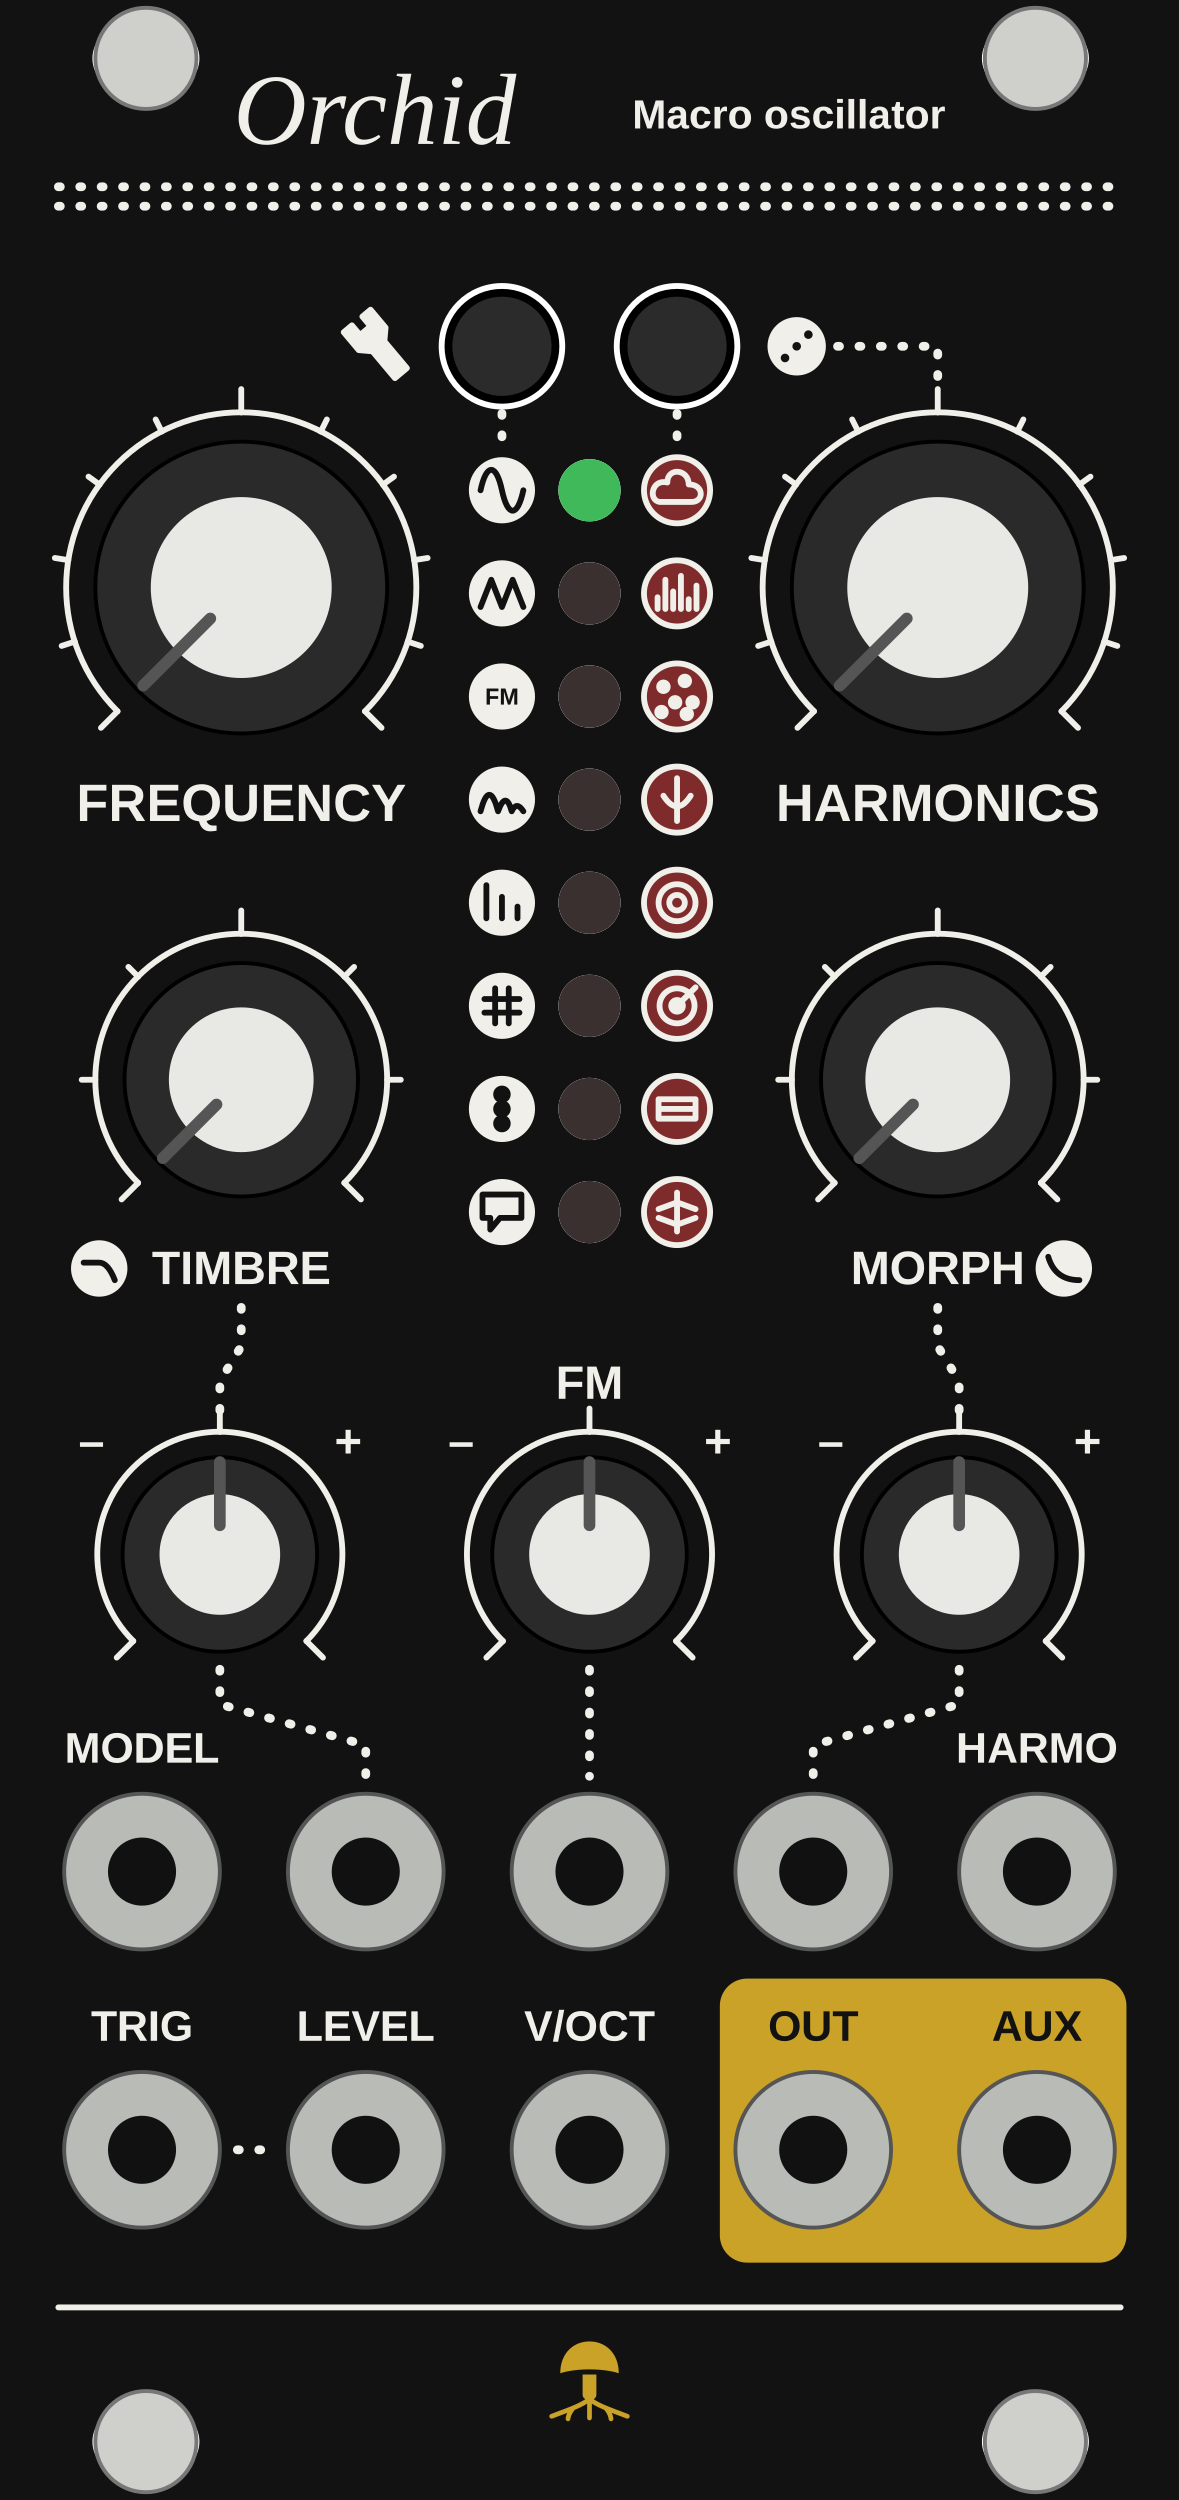
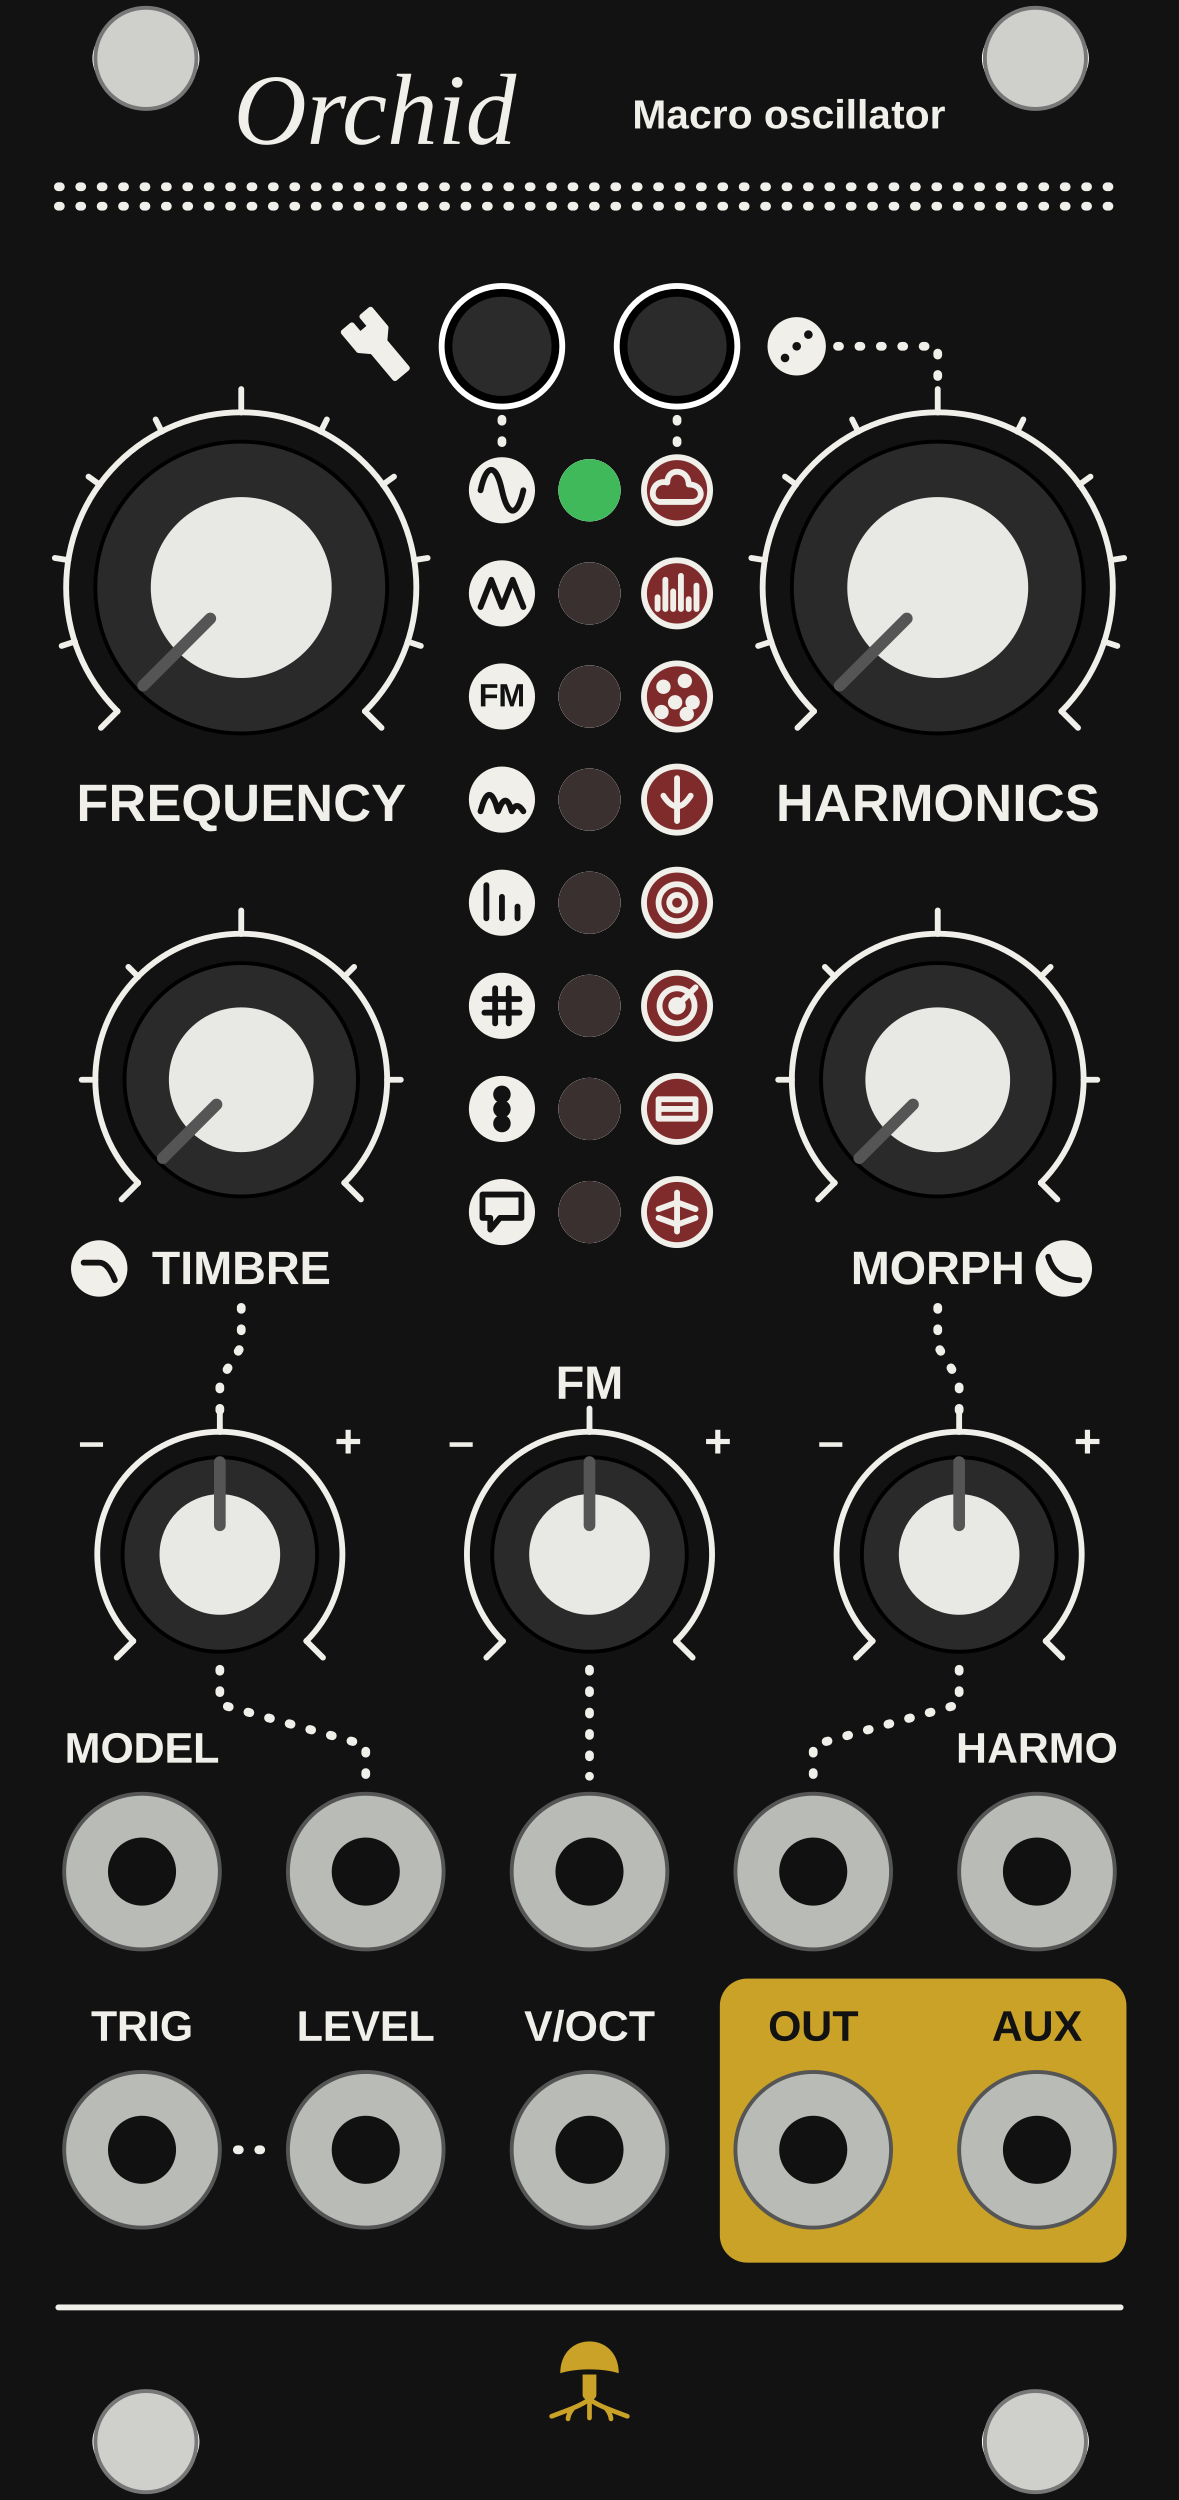
<svg xmlns="http://www.w3.org/2000/svg" width="60.6mm" height="128.5mm" viewBox="0 0 60.6 128.5">
  <style>text{font-family:Arial, Helvetica, sans-serif;font-weight:bold;fill:#f0efe9} .serif{font-family:Georgia, Times New Roman, serif;font-style:italic;font-weight:normal} .silk{stroke:#f0efe9;fill:none;stroke-linecap:round;stroke-linejoin:round} .dots{stroke-dasharray:0.1 1.0;stroke-width:0.45} .copper{fill:#c9a227} .cu-text{fill:#121212} .hole{fill:#ffffff;stroke:none}</style>
  <rect x="0" y="0" width="60.6" height="128.5" fill="#121212" />
  <g id="tint">
    <circle cx="34.80" cy="25.20" r="1.70" fill="#d94040" opacity="0.55" />
    <circle cx="34.80" cy="30.50" r="1.70" fill="#d94040" opacity="0.55" />
    <circle cx="34.80" cy="35.80" r="1.70" fill="#d94040" opacity="0.55" />
    <circle cx="34.80" cy="41.10" r="1.70" fill="#d94040" opacity="0.55" />
    <circle cx="34.80" cy="46.40" r="1.70" fill="#d94040" opacity="0.55" />
    <circle cx="34.80" cy="51.70" r="1.70" fill="#d94040" opacity="0.55" />
    <circle cx="34.80" cy="57.00" r="1.70" fill="#d94040" opacity="0.55" />
    <circle cx="34.80" cy="62.30" r="1.70" fill="#d94040" opacity="0.55" />
  </g>
  <g id="silk">
    <text x="12.00" y="7.40" font-size="5.2" text-anchor="start" class="serif">Orchid</text>
    <text x="48.60" y="6.60" font-size="2.1" text-anchor="end">Macro oscillator</text>
    <line x1="3" y1="9.6" x2="57.6" y2="9.6" class="silk dots" />
    <line x1="3" y1="10.6" x2="57.6" y2="10.6" class="silk dots" />
    <path d="M 28.797 121.986 L 28.802 121.837 L 28.816 121.693 L 28.840 121.556 L 28.872 121.425 L 28.913 121.301 L 28.963 121.184 L 29.020 121.074 L 29.084 120.971 L 29.155 120.875 L 29.233 120.787 L 29.318 120.706 L 29.408 120.633 L 29.504 120.568 L 29.605 120.511 L 29.711 120.463 L 29.821 120.422 L 29.936 120.391 L 30.054 120.368 L 30.175 120.355 L 30.300 120.350 L 30.425 120.355 L 30.546 120.368 L 30.665 120.391 L 30.779 120.422 L 30.889 120.463 L 30.995 120.511 L 31.096 120.568 L 31.192 120.633 L 31.282 120.706 L 31.367 120.787 L 31.445 120.875 L 31.516 120.971 L 31.581 121.074 L 31.637 121.184 L 31.687 121.301 L 31.728 121.425 L 31.760 121.556 L 31.784 121.693 L 31.799 121.837 L 31.803 121.986 L 31.680 121.948 L 31.547 121.914 L 31.408 121.885 L 31.262 121.859 L 31.110 121.837 L 30.953 121.819 L 30.793 121.805 L 30.630 121.795 L 30.466 121.789 L 30.300 121.787 L 30.134 121.789 L 29.970 121.795 L 29.807 121.805 L 29.647 121.819 L 29.490 121.837 L 29.338 121.859 L 29.192 121.885 L 29.053 121.914 L 28.921 121.948 L 28.797 121.986 Z M 29.946 122.052 L 30.654 122.052 L 30.654 123.091 L 30.652 123.117 L 30.649 123.142 L 30.642 123.165 L 30.634 123.187 L 30.623 123.208 L 30.611 123.228 L 30.596 123.247 L 30.580 123.264 L 30.562 123.281 L 30.543 123.296 L 30.523 123.310 L 30.501 123.324 L 30.478 123.336 L 30.454 123.348 L 30.430 123.359 L 30.405 123.369 L 30.379 123.378 L 30.353 123.386 L 30.326 123.394 L 30.300 123.401 L 30.273 123.394 L 30.247 123.386 L 30.221 123.378 L 30.195 123.369 L 30.170 123.359 L 30.146 123.348 L 30.122 123.336 L 30.099 123.324 L 30.077 123.310 L 30.057 123.296 L 30.038 123.281 L 30.020 123.264 L 30.004 123.247 L 29.989 123.228 L 29.977 123.208 L 29.966 123.187 L 29.958 123.165 L 29.951 123.142 L 29.948 123.117 L 29.946 123.091 L 29.946 122.052 Z M 30.269 123.195 L 30.316 123.192 L 30.361 123.207 L 30.397 123.239 L 30.418 123.281 L 30.421 123.329 L 30.405 123.374 L 30.374 123.409 L 30.303 123.463 L 30.227 123.516 L 30.148 123.567 L 30.065 123.616 L 29.979 123.664 L 29.890 123.710 L 29.798 123.754 L 29.703 123.798 L 29.606 123.841 L 29.507 123.883 L 29.405 123.925 L 29.300 123.967 L 29.194 124.008 L 29.085 124.050 L 28.975 124.092 L 28.863 124.134 L 28.749 124.177 L 28.634 124.220 L 28.517 124.265 L 28.398 124.310 L 28.352 124.319 L 28.305 124.308 L 28.266 124.281 L 28.241 124.241 L 28.233 124.194 L 28.243 124.148 L 28.271 124.109 L 28.311 124.084 L 28.430 124.038 L 28.547 123.993 L 28.663 123.949 L 28.777 123.906 L 28.889 123.864 L 28.999 123.823 L 29.106 123.781 L 29.211 123.741 L 29.314 123.700 L 29.413 123.659 L 29.510 123.618 L 29.603 123.577 L 29.694 123.535 L 29.781 123.492 L 29.864 123.449 L 29.944 123.405 L 30.020 123.360 L 30.092 123.314 L 30.160 123.266 L 30.226 123.216 L 30.269 123.195 Z M 30.195 123.374 L 30.180 123.329 L 30.183 123.281 L 30.203 123.239 L 30.239 123.207 L 30.284 123.192 L 30.331 123.195 L 30.374 123.216 L 30.440 123.266 L 30.508 123.314 L 30.580 123.360 L 30.656 123.405 L 30.736 123.449 L 30.819 123.492 L 30.906 123.535 L 30.997 123.577 L 31.090 123.618 L 31.187 123.659 L 31.287 123.700 L 31.389 123.741 L 31.494 123.781 L 31.601 123.823 L 31.711 123.864 L 31.823 123.906 L 31.937 123.949 L 32.053 123.993 L 32.170 124.038 L 32.289 124.084 L 32.329 124.109 L 32.357 124.148 L 32.367 124.194 L 32.359 124.241 L 32.334 124.281 L 32.295 124.308 L 32.248 124.319 L 32.202 124.310 L 32.083 124.265 L 31.966 124.220 L 31.851 124.177 L 31.737 124.134 L 31.625 124.092 L 31.515 124.050 L 31.406 124.008 L 31.300 123.967 L 31.195 123.925 L 31.093 123.883 L 30.994 123.841 L 30.896 123.798 L 30.802 123.754 L 30.710 123.710 L 30.621 123.664 L 30.535 123.616 L 30.453 123.567 L 30.373 123.516 L 30.297 123.463 L 30.226 123.409 L 30.195 123.374 Z M 30.188 123.266 L 30.214 123.227 L 30.253 123.200 L 30.300 123.191 L 30.346 123.200 L 30.386 123.227 L 30.412 123.266 L 30.422 123.313 L 30.422 124.285 L 30.412 124.332 L 30.386 124.371 L 30.346 124.398 L 30.300 124.407 L 30.253 124.398 L 30.214 124.371 L 30.188 124.332 L 30.178 124.285 L 30.178 123.313 L 30.188 123.266 Z M 29.400 123.671 L 29.445 123.656 L 29.493 123.660 L 29.535 123.681 L 29.566 123.717 L 29.581 123.762 L 29.577 123.810 L 29.555 123.852 L 29.530 123.884 L 29.508 123.914 L 29.486 123.943 L 29.467 123.971 L 29.449 123.998 L 29.432 124.024 L 29.417 124.049 L 29.403 124.074 L 29.391 124.098 L 29.379 124.121 L 29.369 124.144 L 29.360 124.167 L 29.352 124.189 L 29.344 124.211 L 29.337 124.233 L 29.332 124.255 L 29.327 124.277 L 29.322 124.299 L 29.318 124.322 L 29.315 124.346 L 29.299 124.391 L 29.268 124.427 L 29.225 124.447 L 29.178 124.450 L 29.133 124.434 L 29.098 124.403 L 29.077 124.360 L 29.074 124.313 L 29.078 124.285 L 29.083 124.255 L 29.089 124.226 L 29.096 124.196 L 29.104 124.167 L 29.112 124.137 L 29.122 124.108 L 29.133 124.078 L 29.146 124.048 L 29.159 124.018 L 29.174 123.988 L 29.190 123.958 L 29.207 123.927 L 29.225 123.897 L 29.245 123.865 L 29.266 123.834 L 29.289 123.801 L 29.312 123.769 L 29.338 123.735 L 29.364 123.702 L 29.400 123.671 Z M 31.023 123.810 L 31.019 123.762 L 31.034 123.717 L 31.065 123.681 L 31.107 123.660 L 31.154 123.656 L 31.200 123.671 L 31.236 123.702 L 31.262 123.735 L 31.288 123.769 L 31.311 123.801 L 31.334 123.834 L 31.355 123.865 L 31.375 123.897 L 31.393 123.927 L 31.410 123.958 L 31.426 123.988 L 31.441 124.018 L 31.454 124.048 L 31.467 124.078 L 31.478 124.108 L 31.488 124.137 L 31.497 124.167 L 31.504 124.196 L 31.511 124.226 L 31.517 124.255 L 31.522 124.285 L 31.526 124.313 L 31.523 124.360 L 31.502 124.403 L 31.467 124.434 L 31.422 124.450 L 31.375 124.447 L 31.332 124.427 L 31.300 124.391 L 31.285 124.346 L 31.282 124.322 L 31.278 124.299 L 31.273 124.277 L 31.268 124.255 L 31.262 124.233 L 31.256 124.211 L 31.248 124.189 L 31.240 124.167 L 31.231 124.144 L 31.221 124.121 L 31.209 124.098 L 31.197 124.074 L 31.183 124.049 L 31.168 124.024 L 31.151 123.998 L 31.133 123.971 L 31.114 123.943 L 31.092 123.914 L 31.070 123.884 L 31.045 123.852 L 31.023 123.810 Z" class="copper" />
    <line x1="3" y1="118.6" x2="57.6" y2="118.6" class="silk" stroke-width="0.3" />
    <g transform="translate(19.45 17.80) rotate(-40) scale(1.0)" stroke="#f0efe9" fill="#f0efe9" stroke-width="0.3" stroke-linecap="round" stroke-linejoin="round">
      <path d="M -0.9 -1.7 H -0.35 V -1.05 H 0.35 V -1.7 H 0.9 V -0.5 L 0.4 0 V 1.8 H -0.4 V 0 L -0.9 -0.5 Z" />
    </g>
    <circle cx="40.95" cy="17.80" r="1.5" fill="#f0efe9" />
    <circle cx="40.35" cy="18.40" r="0.22" fill="#121212" />
    <circle cx="40.95" cy="17.80" r="0.22" fill="#121212" />
    <circle cx="41.55" cy="17.20" r="0.22" fill="#121212" />
    <polyline points="43.05,17.80 48.20,17.80 48.20,19.80" class="silk dots" />
-     <polyline points="25.80,21.25 25.80,23.00" class="silk dots" />
-     <polyline points="34.80,21.25 34.80,23.00" class="silk dots" />
+     <polyline points="25.80,21.55 25.80,23.00" class="silk dots" />
+     <polyline points="34.80,21.55 34.80,23.00" class="silk dots" />
    <circle cx="25.80" cy="25.20" r="1.70" fill="#f0efe9" />
    <g transform="translate(25.80 25.20) rotate(0) scale(1.0)" stroke="#121212" fill="none" stroke-width="0.3" stroke-linecap="round" stroke-linejoin="round">
      <path d="M -1.1 0 C -0.8 -1.4 -0.3 -1.4 0 0 C 0.3 1.4 0.8 1.4 1.1 0" />
    </g>
    <circle cx="34.80" cy="25.20" r="1.70" class="silk" stroke-width="0.3" />
    <g transform="translate(34.80 25.20) rotate(0) scale(1.0)" stroke="#f0efe9" fill="none" stroke-width="0.3" stroke-linecap="round" stroke-linejoin="round">
      <path d="M -0.9 0.6 H 0.75 C 1.4 0.6 1.4 -0.3 0.6 -0.3 C 0.6 -1.1 -0.5 -1.2 -0.5 -0.4 C -1.3 -0.6 -1.5 0.5 -0.9 0.6 Z" />
    </g>
    <circle cx="25.80" cy="30.50" r="1.70" fill="#f0efe9" />
    <g transform="translate(25.80 30.50) rotate(0) scale(1.0)" stroke="#121212" fill="none" stroke-width="0.3" stroke-linecap="round" stroke-linejoin="round">
      <path d="M -1.1 0.7 L -0.55 -0.7 L 0 0.7 L 0.55 -0.7 L 1.1 0.7" />
    </g>
    <circle cx="34.80" cy="30.50" r="1.70" class="silk" stroke-width="0.3" />
    <g transform="translate(34.80 30.50) rotate(0) scale(1.0)" stroke="#f0efe9" fill="none" stroke-width="0.3" stroke-linecap="round" stroke-linejoin="round">
      <path d="M -1.0 0.8 V 0.2 M -0.6 0.8 V -0.7 M -0.2 0.8 V -0.1 M 0.2 0.8 V -0.9 M 0.6 0.8 V 0.3 M 1.0 0.8 V -0.4" />
    </g>
    <circle cx="25.80" cy="35.80" r="1.70" fill="#f0efe9" />
    <g transform="translate(25.80 35.80) rotate(0) scale(1.0)" stroke="#121212" fill="none" stroke-width="0.3" stroke-linecap="round" stroke-linejoin="round">
-       <text x="0" y="0.42" font-size="1.2" text-anchor="middle" style="fill:#121212" stroke="none">FM</text>
+       <text x="0" y="0.51" font-size="1.65" text-anchor="middle" style="fill:#121212" stroke="none">FM</text>
    </g>
    <circle cx="34.80" cy="35.80" r="1.70" class="silk" stroke-width="0.3" />
    <g transform="translate(34.80 35.80) rotate(0) scale(1.0)" stroke="#f0efe9" fill="none" stroke-width="0.3" stroke-linecap="round" stroke-linejoin="round">
      <circle cx="-0.7" cy="-0.5" r="0.22" fill="#f0efe9" />
      <circle cx="0.4" cy="-0.8" r="0.22" fill="#f0efe9" />
      <circle cx="0.8" cy="0.3" r="0.22" fill="#f0efe9" />
      <circle cx="-0.1" cy="0.3" r="0.22" fill="#f0efe9" />
      <circle cx="-0.8" cy="0.8" r="0.22" fill="#f0efe9" />
      <circle cx="0.5" cy="0.9" r="0.22" fill="#f0efe9" />
    </g>
    <circle cx="25.80" cy="41.10" r="1.70" fill="#f0efe9" />
    <g transform="translate(25.80 41.10) rotate(0) scale(1.0)" stroke="#121212" fill="none" stroke-width="0.3" stroke-linecap="round" stroke-linejoin="round">
      <path d="M -1.1 0.6 Q -0.65 -1.1 -0.2 0.6 Q 0.2 -0.5 0.5 0.6 Q 0.75 0.05 1.1 0.6" />
    </g>
    <circle cx="34.80" cy="41.10" r="1.70" class="silk" stroke-width="0.3" />
    <g transform="translate(34.80 41.10) rotate(0) scale(1.0)" stroke="#f0efe9" fill="none" stroke-width="0.3" stroke-linecap="round" stroke-linejoin="round">
      <path d="M 0 -1.1 V 1.1 M -0.7 -0.2 Q 0 0.9 0.7 -0.2" />
    </g>
    <circle cx="25.80" cy="46.40" r="1.70" fill="#f0efe9" />
    <g transform="translate(25.80 46.40) rotate(0) scale(1.0)" stroke="#121212" fill="none" stroke-width="0.3" stroke-linecap="round" stroke-linejoin="round">
      <path d="M -0.8 0.8 V -0.9 M 0 0.8 V -0.3 M 0.8 0.8 V 0.2" />
    </g>
    <circle cx="34.80" cy="46.40" r="1.70" class="silk" stroke-width="0.3" />
    <g transform="translate(34.80 46.40) rotate(0) scale(1.0)" stroke="#f0efe9" fill="none" stroke-width="0.3" stroke-linecap="round" stroke-linejoin="round">
      <circle cx="0" cy="0" r="0.4" />
      <circle cx="0" cy="0" r="0.95" />
    </g>
    <circle cx="25.80" cy="51.70" r="1.70" fill="#f0efe9" />
    <g transform="translate(25.80 51.70) rotate(0) scale(1.0)" stroke="#121212" fill="none" stroke-width="0.3" stroke-linecap="round" stroke-linejoin="round">
      <path d="M -0.9 -0.35 H 0.9 M -0.9 0.35 H 0.9 M -0.35 -0.9 V 0.9 M 0.35 -0.9 V 0.9" />
    </g>
    <circle cx="34.80" cy="51.70" r="1.70" class="silk" stroke-width="0.3" />
    <g transform="translate(34.80 51.70) rotate(0) scale(1.0)" stroke="#f0efe9" fill="none" stroke-width="0.3" stroke-linecap="round" stroke-linejoin="round">
      <circle cx="0" cy="0" r="0.9" />
      <path d="M 0 0 L 0.95 -0.95" />
      <circle cx="0" cy="0" r="0.3" fill="#f0efe9" />
    </g>
    <circle cx="25.80" cy="57.00" r="1.70" fill="#f0efe9" />
    <g transform="translate(25.80 57.00) rotate(0) scale(1.0)" stroke="#121212" fill="none" stroke-width="0.3" stroke-linecap="round" stroke-linejoin="round">
      <circle cx="0" cy="-0.75" r="0.3" fill="#121212" />
      <circle cx="0" cy="0" r="0.3" fill="#121212" />
      <circle cx="0" cy="0.75" r="0.3" fill="#121212" />
    </g>
    <circle cx="34.80" cy="57.00" r="1.70" class="silk" stroke-width="0.3" />
    <g transform="translate(34.80 57.00) rotate(0) scale(1.0)" stroke="#f0efe9" fill="none" stroke-width="0.3" stroke-linecap="round" stroke-linejoin="round">
      <path d="M -0.95 -0.5 H 0.95 V 0.5 H -0.95 Z M -0.95 0 H 0.95" />
    </g>
    <circle cx="25.80" cy="62.30" r="1.70" fill="#f0efe9" />
    <g transform="translate(25.80 62.30) rotate(0) scale(1.0)" stroke="#121212" fill="none" stroke-width="0.3" stroke-linecap="round" stroke-linejoin="round">
      <path d="M -1.0 -0.9 H 1.0 V 0.3 H -0.1 L -0.6 0.9 V 0.3 H -1.0 Z" />
    </g>
    <circle cx="34.80" cy="62.30" r="1.70" class="silk" stroke-width="0.3" />
    <g transform="translate(34.80 62.30) rotate(0) scale(1.0)" stroke="#f0efe9" fill="none" stroke-width="0.3" stroke-linecap="round" stroke-linejoin="round">
      <path d="M 0 -1.0 V 1.0 M -0.95 -0.15 L 0 -0.5 L 0.95 -0.15 M -0.95 0.3 L 0 0.65 L 0.95 0.3" />
    </g>
    <path d="M 6.04 36.56 A 9.0 9.0 0 1 1 18.76 36.56" class="silk" stroke-width="0.3" />
    <line x1="6.04" y1="36.56" x2="5.19" y2="37.41" class="silk" stroke-width="0.3" />
    <line x1="3.84" y1="32.98" x2="3.17" y2="33.20" class="silk" stroke-width="0.3" />
    <line x1="3.51" y1="28.79" x2="2.82" y2="28.68" class="silk" stroke-width="0.3" />
    <line x1="5.12" y1="24.91" x2="4.55" y2="24.50" class="silk" stroke-width="0.3" />
    <line x1="8.31" y1="22.18" x2="8.00" y2="21.56" class="silk" stroke-width="0.3" />
    <line x1="12.40" y1="21.20" x2="12.40" y2="20.00" class="silk" stroke-width="0.3" />
    <line x1="16.49" y1="22.18" x2="16.80" y2="21.56" class="silk" stroke-width="0.3" />
    <line x1="19.68" y1="24.91" x2="20.25" y2="24.50" class="silk" stroke-width="0.3" />
    <line x1="21.29" y1="28.79" x2="21.98" y2="28.68" class="silk" stroke-width="0.3" />
    <line x1="20.96" y1="32.98" x2="21.63" y2="33.20" class="silk" stroke-width="0.3" />
    <line x1="18.76" y1="36.56" x2="19.61" y2="37.41" class="silk" stroke-width="0.3" />
    <text x="12.40" y="42.20" font-size="2.7" text-anchor="middle">FREQUENCY</text>
    <path d="M 41.84 36.56 A 9.0 9.0 0 1 1 54.56 36.56" class="silk" stroke-width="0.3" />
    <line x1="41.84" y1="36.56" x2="40.99" y2="37.41" class="silk" stroke-width="0.3" />
    <line x1="39.64" y1="32.98" x2="38.97" y2="33.20" class="silk" stroke-width="0.3" />
    <line x1="39.31" y1="28.79" x2="38.62" y2="28.68" class="silk" stroke-width="0.3" />
    <line x1="40.92" y1="24.91" x2="40.35" y2="24.50" class="silk" stroke-width="0.3" />
    <line x1="44.11" y1="22.18" x2="43.80" y2="21.56" class="silk" stroke-width="0.3" />
    <line x1="48.20" y1="21.20" x2="48.20" y2="20.00" class="silk" stroke-width="0.3" />
    <line x1="52.29" y1="22.18" x2="52.60" y2="21.56" class="silk" stroke-width="0.3" />
    <line x1="55.48" y1="24.91" x2="56.05" y2="24.50" class="silk" stroke-width="0.3" />
    <line x1="57.09" y1="28.79" x2="57.78" y2="28.68" class="silk" stroke-width="0.3" />
    <line x1="56.76" y1="32.98" x2="57.43" y2="33.20" class="silk" stroke-width="0.3" />
    <line x1="54.56" y1="36.56" x2="55.41" y2="37.41" class="silk" stroke-width="0.3" />
    <text x="48.20" y="42.20" font-size="2.7" text-anchor="middle">HARMONICS</text>
    <path d="M 7.10 60.80 A 7.5 7.5 0 1 1 17.70 60.80" class="silk" stroke-width="0.3" />
    <line x1="7.10" y1="60.80" x2="6.25" y2="61.65" class="silk" stroke-width="0.3" />
    <line x1="4.90" y1="55.50" x2="4.20" y2="55.50" class="silk" stroke-width="0.3" />
    <line x1="7.10" y1="50.20" x2="6.60" y2="49.70" class="silk" stroke-width="0.3" />
    <line x1="12.40" y1="48.00" x2="12.40" y2="46.80" class="silk" stroke-width="0.3" />
    <line x1="17.70" y1="50.20" x2="18.20" y2="49.70" class="silk" stroke-width="0.3" />
    <line x1="19.90" y1="55.50" x2="20.60" y2="55.50" class="silk" stroke-width="0.3" />
    <line x1="17.70" y1="60.80" x2="18.55" y2="61.65" class="silk" stroke-width="0.3" />
    <text x="12.40" y="66.00" font-size="2.4" text-anchor="middle">TIMBRE</text>
    <path d="M 42.90 60.80 A 7.5 7.5 0 1 1 53.50 60.80" class="silk" stroke-width="0.3" />
    <line x1="42.90" y1="60.80" x2="42.05" y2="61.65" class="silk" stroke-width="0.3" />
    <line x1="40.70" y1="55.50" x2="40.00" y2="55.50" class="silk" stroke-width="0.3" />
    <line x1="42.90" y1="50.20" x2="42.40" y2="49.70" class="silk" stroke-width="0.3" />
    <line x1="48.20" y1="48.00" x2="48.20" y2="46.80" class="silk" stroke-width="0.3" />
    <line x1="53.50" y1="50.20" x2="54.00" y2="49.70" class="silk" stroke-width="0.3" />
    <line x1="55.70" y1="55.50" x2="56.40" y2="55.50" class="silk" stroke-width="0.3" />
    <line x1="53.50" y1="60.80" x2="54.35" y2="61.65" class="silk" stroke-width="0.3" />
    <text x="48.20" y="66.00" font-size="2.4" text-anchor="middle">MORPH</text>
    <path d="M 6.85 84.35 A 6.3 6.3 0 1 1 15.75 84.35" class="silk" stroke-width="0.3" />
    <line x1="6.85" y1="84.35" x2="6.00" y2="85.20" class="silk" stroke-width="0.3" />
    <line x1="11.30" y1="73.60" x2="11.30" y2="72.40" class="silk" stroke-width="0.3" />
    <line x1="15.75" y1="84.35" x2="16.60" y2="85.20" class="silk" stroke-width="0.3" />
    <text x="4.70" y="74.90" font-size="2.4" text-anchor="middle">–</text>
    <text x="17.90" y="74.90" font-size="2.4" text-anchor="middle">+</text>
    <path d="M 25.85 84.35 A 6.3 6.3 0 1 1 34.75 84.35" class="silk" stroke-width="0.3" />
    <line x1="25.85" y1="84.35" x2="25.00" y2="85.20" class="silk" stroke-width="0.3" />
    <line x1="30.30" y1="73.60" x2="30.30" y2="72.40" class="silk" stroke-width="0.3" />
    <line x1="34.75" y1="84.35" x2="35.60" y2="85.20" class="silk" stroke-width="0.3" />
    <text x="23.70" y="74.90" font-size="2.4" text-anchor="middle">–</text>
    <text x="36.90" y="74.90" font-size="2.4" text-anchor="middle">+</text>
    <path d="M 44.85 84.35 A 6.3 6.3 0 1 1 53.75 84.35" class="silk" stroke-width="0.3" />
    <line x1="44.85" y1="84.35" x2="44.00" y2="85.20" class="silk" stroke-width="0.3" />
    <line x1="49.30" y1="73.60" x2="49.30" y2="72.40" class="silk" stroke-width="0.3" />
    <line x1="53.75" y1="84.35" x2="54.60" y2="85.20" class="silk" stroke-width="0.3" />
    <text x="42.70" y="74.90" font-size="2.4" text-anchor="middle">–</text>
    <text x="55.90" y="74.90" font-size="2.4" text-anchor="middle">+</text>
    <circle cx="5.10" cy="65.20" r="1.45" fill="#f0efe9" />
    <g transform="translate(5.10 65.20) rotate(0) scale(1.0)" stroke="#121212" fill="none" stroke-width="0.3" stroke-linecap="round" stroke-linejoin="round">
      <path d="M -0.8 -0.3 H 0 Q 0.45 -0.3 0.8 0.6" />
    </g>
    <circle cx="54.68" cy="65.20" r="1.45" fill="#f0efe9" />
    <g transform="translate(54.68 65.20) rotate(0) scale(1.0)" stroke="#121212" fill="none" stroke-width="0.3" stroke-linecap="round" stroke-linejoin="round">
      <path d="M -0.8 -0.6 Q -0.45 0.6 0.8 0.6" />
    </g>
    <text x="30.30" y="71.90" font-size="2.4" text-anchor="middle">FM</text>
    <polyline points="12.40,67.20 12.40,69.20 11.30,71.00 11.30,72.60" class="silk dots" />
    <polyline points="48.20,67.20 48.20,69.20 49.30,71.00 49.30,72.60" class="silk dots" />
    <polyline points="11.30,85.80 11.30,87.60 18.80,89.70 18.80,91.30" class="silk dots" />
    <polyline points="30.30,85.80 30.30,91.30" class="silk dots" />
    <polyline points="49.30,85.80 49.30,87.60 41.80,89.70 41.80,91.30" class="silk dots" />
    <text x="7.30" y="90.60" font-size="2.2" text-anchor="middle">MODEL</text>
    <text x="53.30" y="90.60" font-size="2.2" text-anchor="middle">HARMO</text>
    <text x="7.30" y="104.90" font-size="2.2" text-anchor="middle">TRIG</text>
    <text x="18.80" y="104.90" font-size="2.2" text-anchor="middle">LEVEL</text>
    <text x="30.30" y="104.90" font-size="2.2" text-anchor="middle">V/OCT</text>
    <polyline points="12.20,110.50 13.90,110.50" class="silk dots" />
  </g>
  <g id="copper">
    <rect x="37.00" y="101.70" width="20.90" height="14.6" rx="1.4" class="copper" />
    <circle cx="41.80" cy="110.50" r="3.65" class="cu-text" />
    <circle cx="53.30" cy="110.50" r="3.65" class="cu-text" />
    <text x="41.80" y="104.90" font-size="2.2" text-anchor="middle" class="cu-text">OUT</text>
    <text x="53.30" y="104.90" font-size="2.2" text-anchor="middle" class="cu-text">AUX</text>
  </g>
  <g id="holes">
    <circle cx="25.80" cy="17.80" r="3.25" class="hole" />
    <circle cx="34.80" cy="17.80" r="3.25" class="hole" />
    <circle cx="12.40" cy="30.20" r="3.75" class="hole" />
    <circle cx="48.20" cy="30.20" r="3.75" class="hole" />
    <circle cx="12.40" cy="55.50" r="3.75" class="hole" />
    <circle cx="48.20" cy="55.50" r="3.75" class="hole" />
    <circle cx="11.30" cy="79.90" r="3.75" class="hole" />
    <circle cx="30.30" cy="79.90" r="3.75" class="hole" />
    <circle cx="49.30" cy="79.90" r="3.75" class="hole" />
    <circle cx="30.30" cy="25.20" r="1.60" class="hole" />
    <circle cx="30.30" cy="30.50" r="1.60" class="hole" />
    <circle cx="30.30" cy="35.80" r="1.60" class="hole" />
    <circle cx="30.30" cy="41.10" r="1.60" class="hole" />
    <circle cx="30.30" cy="46.40" r="1.60" class="hole" />
    <circle cx="30.30" cy="51.70" r="1.60" class="hole" />
    <circle cx="30.30" cy="57.00" r="1.60" class="hole" />
    <circle cx="30.30" cy="62.30" r="1.60" class="hole" />
    <circle cx="7.30" cy="96.20" r="3.25" class="hole" />
    <circle cx="18.80" cy="96.20" r="3.25" class="hole" />
    <circle cx="30.30" cy="96.20" r="3.25" class="hole" />
    <circle cx="41.80" cy="96.20" r="3.25" class="hole" />
    <circle cx="53.30" cy="96.20" r="3.25" class="hole" />
    <circle cx="7.30" cy="110.50" r="3.25" class="hole" />
    <circle cx="18.80" cy="110.50" r="3.25" class="hole" />
    <circle cx="30.30" cy="110.50" r="3.25" class="hole" />
    <circle cx="41.80" cy="110.50" r="3.25" class="hole" />
    <circle cx="53.30" cy="110.50" r="3.25" class="hole" />
    <rect x="4.75" y="1.40" width="5.5" height="3.2" rx="1.6" class="hole" />
    <rect x="4.75" y="123.90" width="5.5" height="3.2" rx="1.6" class="hole" />
    <rect x="50.47" y="1.40" width="5.5" height="3.2" rx="1.6" class="hole" />
    <rect x="50.47" y="123.90" width="5.5" height="3.2" rx="1.6" class="hole" />
  </g>
  <g id="mockup">
    <circle cx="25.80" cy="17.80" r="2.75" fill="#2b2b2b" stroke="#000" stroke-width="0.4" />
    <circle cx="34.80" cy="17.80" r="2.75" fill="#2b2b2b" stroke="#000" stroke-width="0.4" />
    <circle cx="12.40" cy="30.20" r="7.5" fill="#2a2a2a" stroke="#000" stroke-width="0.2" />
    <circle cx="12.40" cy="30.20" r="4.65" fill="#e8e8e4" />
    <line x1="10.81" y1="31.79" x2="7.36" y2="35.24" stroke="#555" stroke-width="0.6" stroke-linecap="round" />
    <circle cx="48.20" cy="30.20" r="7.5" fill="#2a2a2a" stroke="#000" stroke-width="0.2" />
    <circle cx="48.20" cy="30.20" r="4.65" fill="#e8e8e4" />
    <line x1="46.61" y1="31.79" x2="43.16" y2="35.24" stroke="#555" stroke-width="0.6" stroke-linecap="round" />
    <circle cx="12.40" cy="55.50" r="6.0" fill="#2a2a2a" stroke="#000" stroke-width="0.2" />
    <circle cx="12.40" cy="55.50" r="3.72" fill="#e8e8e4" />
    <line x1="11.13" y1="56.77" x2="8.37" y2="59.53" stroke="#555" stroke-width="0.6" stroke-linecap="round" />
    <circle cx="48.20" cy="55.50" r="6.0" fill="#2a2a2a" stroke="#000" stroke-width="0.2" />
    <circle cx="48.20" cy="55.50" r="3.72" fill="#e8e8e4" />
    <line x1="46.93" y1="56.77" x2="44.17" y2="59.53" stroke="#555" stroke-width="0.6" stroke-linecap="round" />
    <circle cx="11.30" cy="79.90" r="5.0" fill="#2a2a2a" stroke="#000" stroke-width="0.2" />
    <circle cx="11.30" cy="79.90" r="3.10" fill="#e8e8e4" />
    <line x1="11.30" y1="78.40" x2="11.30" y2="75.15" stroke="#555" stroke-width="0.6" stroke-linecap="round" />
    <circle cx="30.30" cy="79.90" r="5.0" fill="#2a2a2a" stroke="#000" stroke-width="0.2" />
    <circle cx="30.30" cy="79.90" r="3.10" fill="#e8e8e4" />
    <line x1="30.30" y1="78.40" x2="30.30" y2="75.15" stroke="#555" stroke-width="0.6" stroke-linecap="round" />
    <circle cx="49.30" cy="79.90" r="5.0" fill="#2a2a2a" stroke="#000" stroke-width="0.2" />
    <circle cx="49.30" cy="79.90" r="3.10" fill="#e8e8e4" />
    <line x1="49.30" y1="78.40" x2="49.30" y2="75.15" stroke="#555" stroke-width="0.6" stroke-linecap="round" />
    <circle cx="30.30" cy="25.20" r="1.6" fill="#3fb95a" />
    <circle cx="30.30" cy="30.50" r="1.6" fill="#3a3030" />
    <circle cx="30.30" cy="35.80" r="1.6" fill="#3a3030" />
    <circle cx="30.30" cy="41.10" r="1.6" fill="#3a3030" />
    <circle cx="30.30" cy="46.40" r="1.6" fill="#3a3030" />
    <circle cx="30.30" cy="51.70" r="1.6" fill="#3a3030" />
    <circle cx="30.30" cy="57.00" r="1.6" fill="#3a3030" />
    <circle cx="30.30" cy="62.30" r="1.6" fill="#3a3030" />
    <circle cx="7.30" cy="96.20" r="4.0" fill="#b9bbb6" stroke="#555" stroke-width="0.2" />
    <circle cx="7.30" cy="96.20" r="1.75" fill="#111" />
    <circle cx="18.80" cy="96.20" r="4.0" fill="#b9bbb6" stroke="#555" stroke-width="0.2" />
    <circle cx="18.80" cy="96.20" r="1.75" fill="#111" />
    <circle cx="30.30" cy="96.20" r="4.0" fill="#b9bbb6" stroke="#555" stroke-width="0.2" />
    <circle cx="30.30" cy="96.20" r="1.75" fill="#111" />
    <circle cx="41.80" cy="96.20" r="4.0" fill="#b9bbb6" stroke="#555" stroke-width="0.2" />
    <circle cx="41.80" cy="96.20" r="1.75" fill="#111" />
    <circle cx="53.30" cy="96.20" r="4.0" fill="#b9bbb6" stroke="#555" stroke-width="0.2" />
    <circle cx="53.30" cy="96.20" r="1.75" fill="#111" />
    <circle cx="7.30" cy="110.50" r="4.0" fill="#b9bbb6" stroke="#555" stroke-width="0.2" />
    <circle cx="7.30" cy="110.50" r="1.75" fill="#111" />
    <circle cx="18.80" cy="110.50" r="4.0" fill="#b9bbb6" stroke="#555" stroke-width="0.2" />
    <circle cx="18.80" cy="110.50" r="1.75" fill="#111" />
    <circle cx="30.30" cy="110.50" r="4.0" fill="#b9bbb6" stroke="#555" stroke-width="0.2" />
    <circle cx="30.30" cy="110.50" r="1.75" fill="#111" />
    <circle cx="41.80" cy="110.50" r="4.0" fill="#b9bbb6" stroke="#555" stroke-width="0.2" />
    <circle cx="41.80" cy="110.50" r="1.75" fill="#111" />
    <circle cx="53.30" cy="110.50" r="4.0" fill="#b9bbb6" stroke="#555" stroke-width="0.2" />
    <circle cx="53.30" cy="110.50" r="1.75" fill="#111" />
    <circle cx="7.50" cy="3.00" r="2.6" fill="#cfd0cc" stroke="#777" stroke-width="0.2" />
    <circle cx="7.50" cy="125.50" r="2.6" fill="#cfd0cc" stroke="#777" stroke-width="0.2" />
    <circle cx="53.22" cy="3.00" r="2.6" fill="#cfd0cc" stroke="#777" stroke-width="0.2" />
    <circle cx="53.22" cy="125.50" r="2.6" fill="#cfd0cc" stroke="#777" stroke-width="0.2" />
  </g>
</svg>
